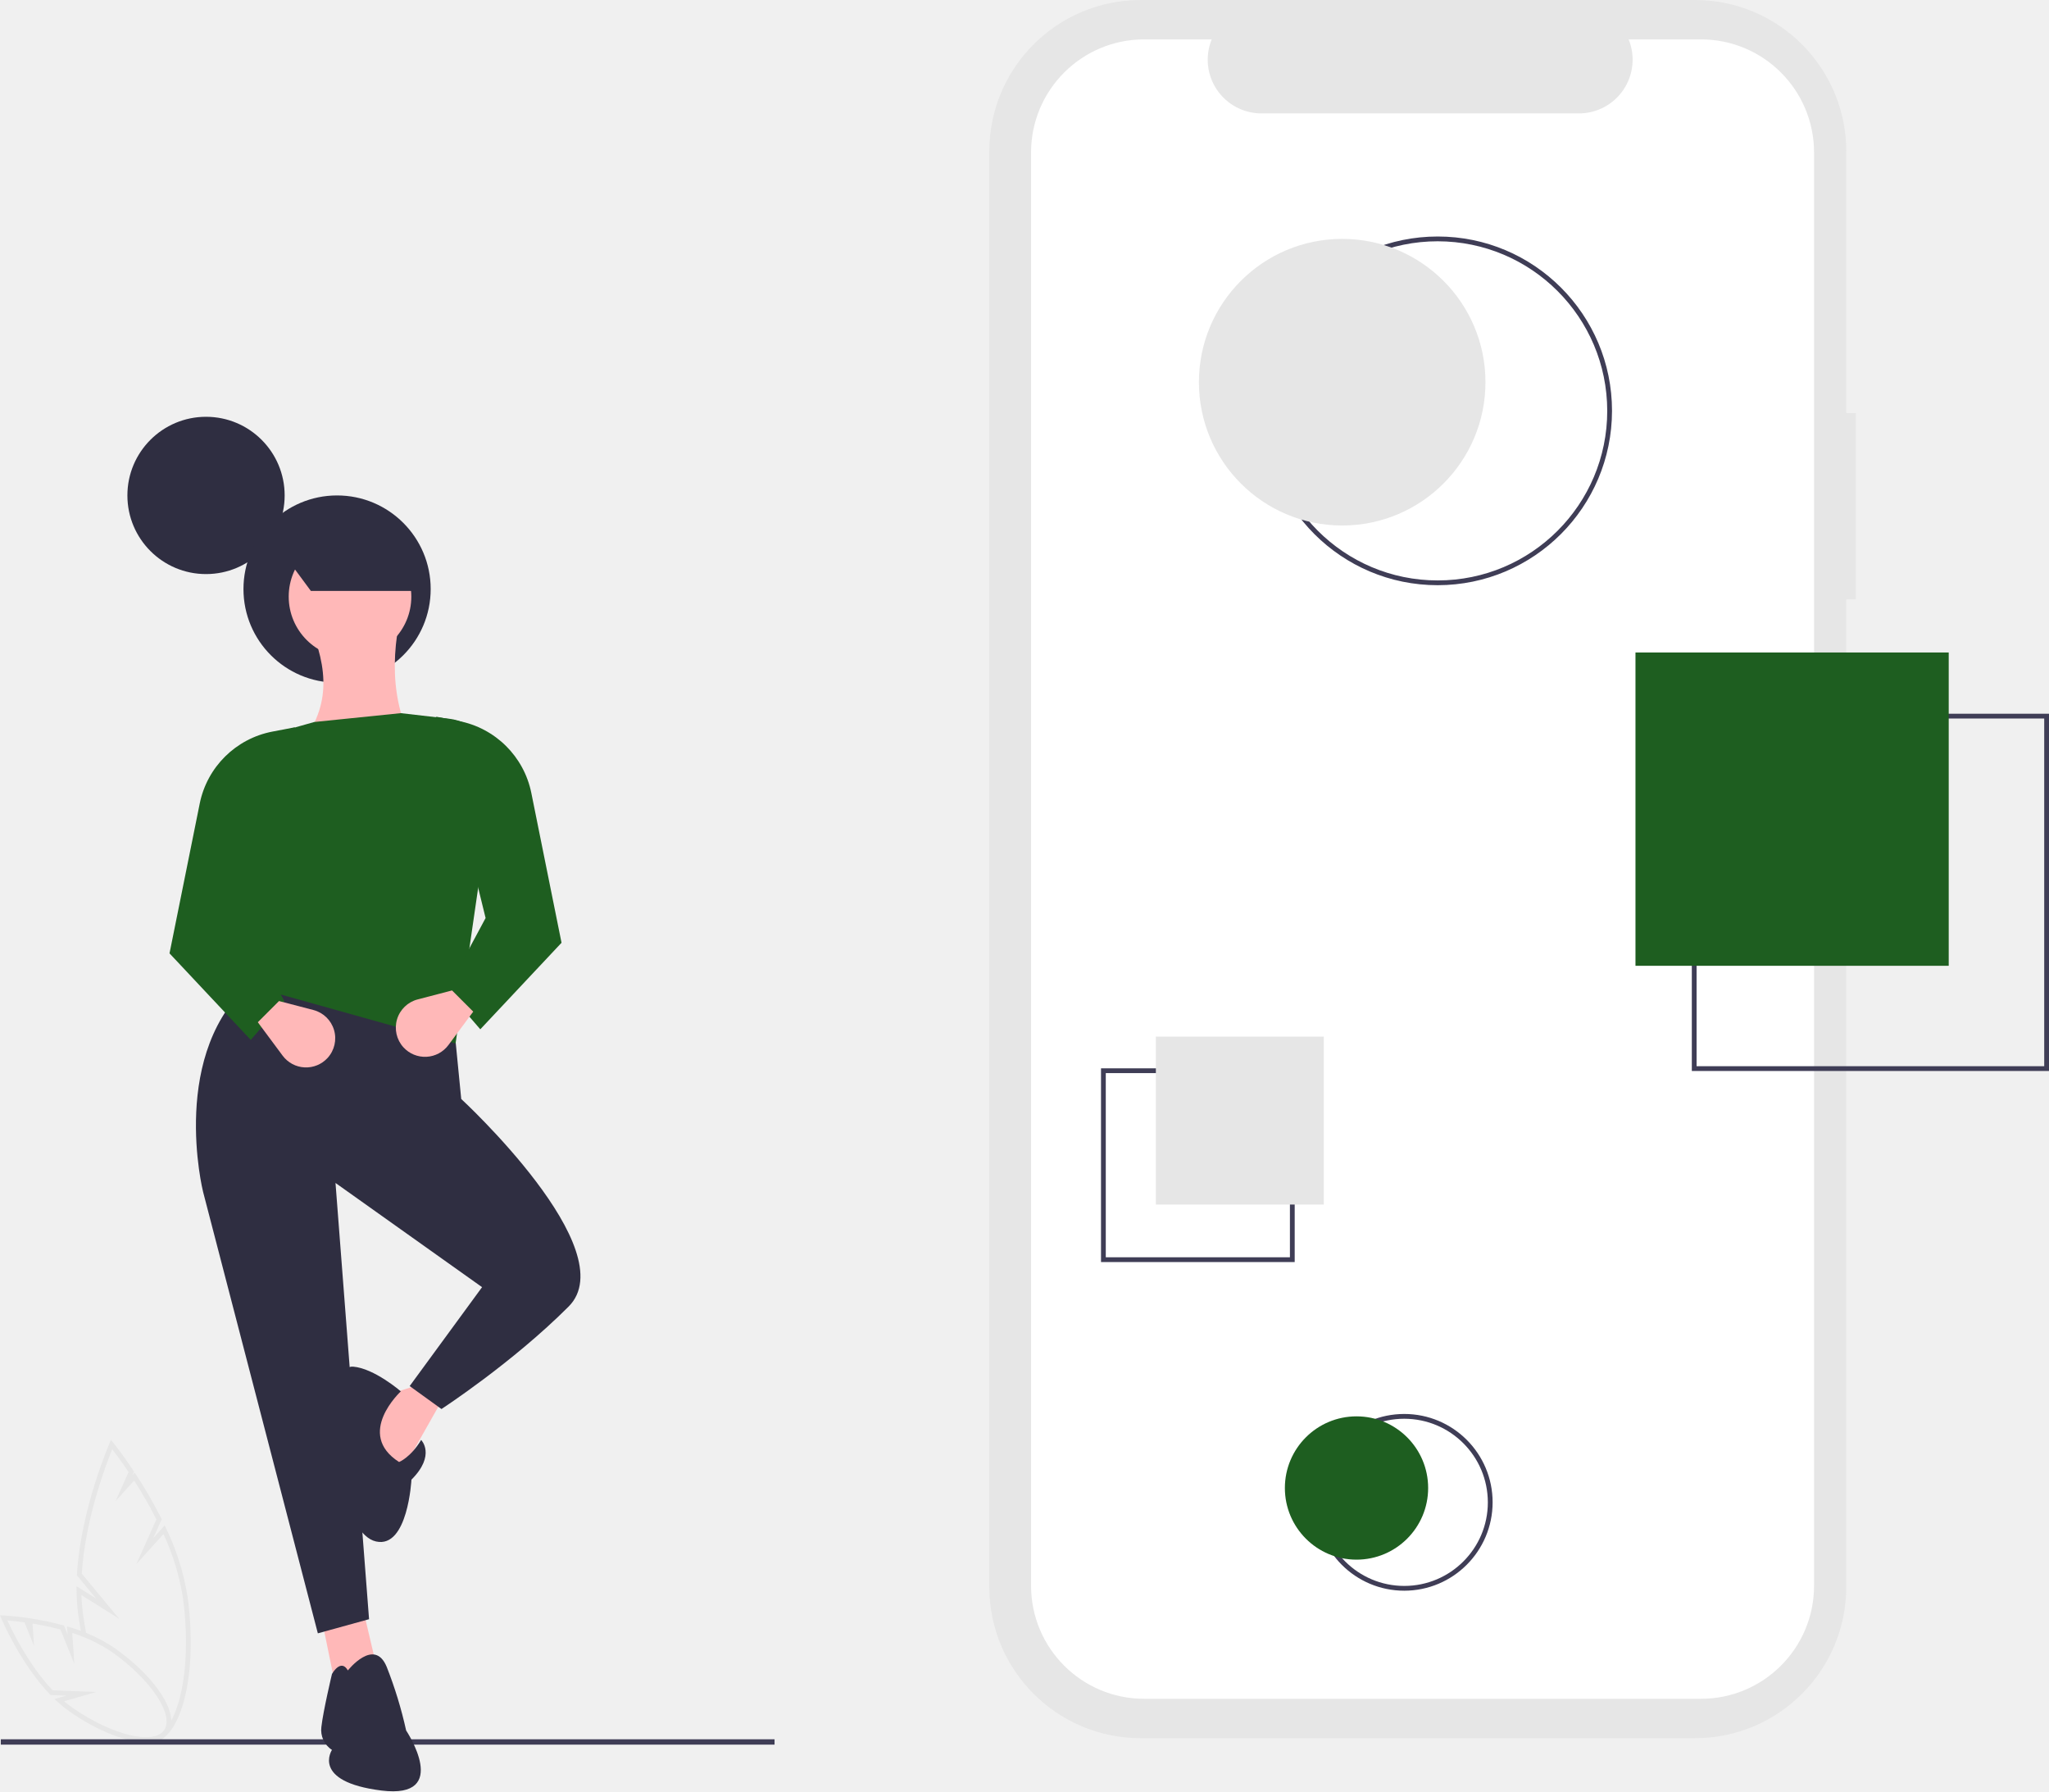
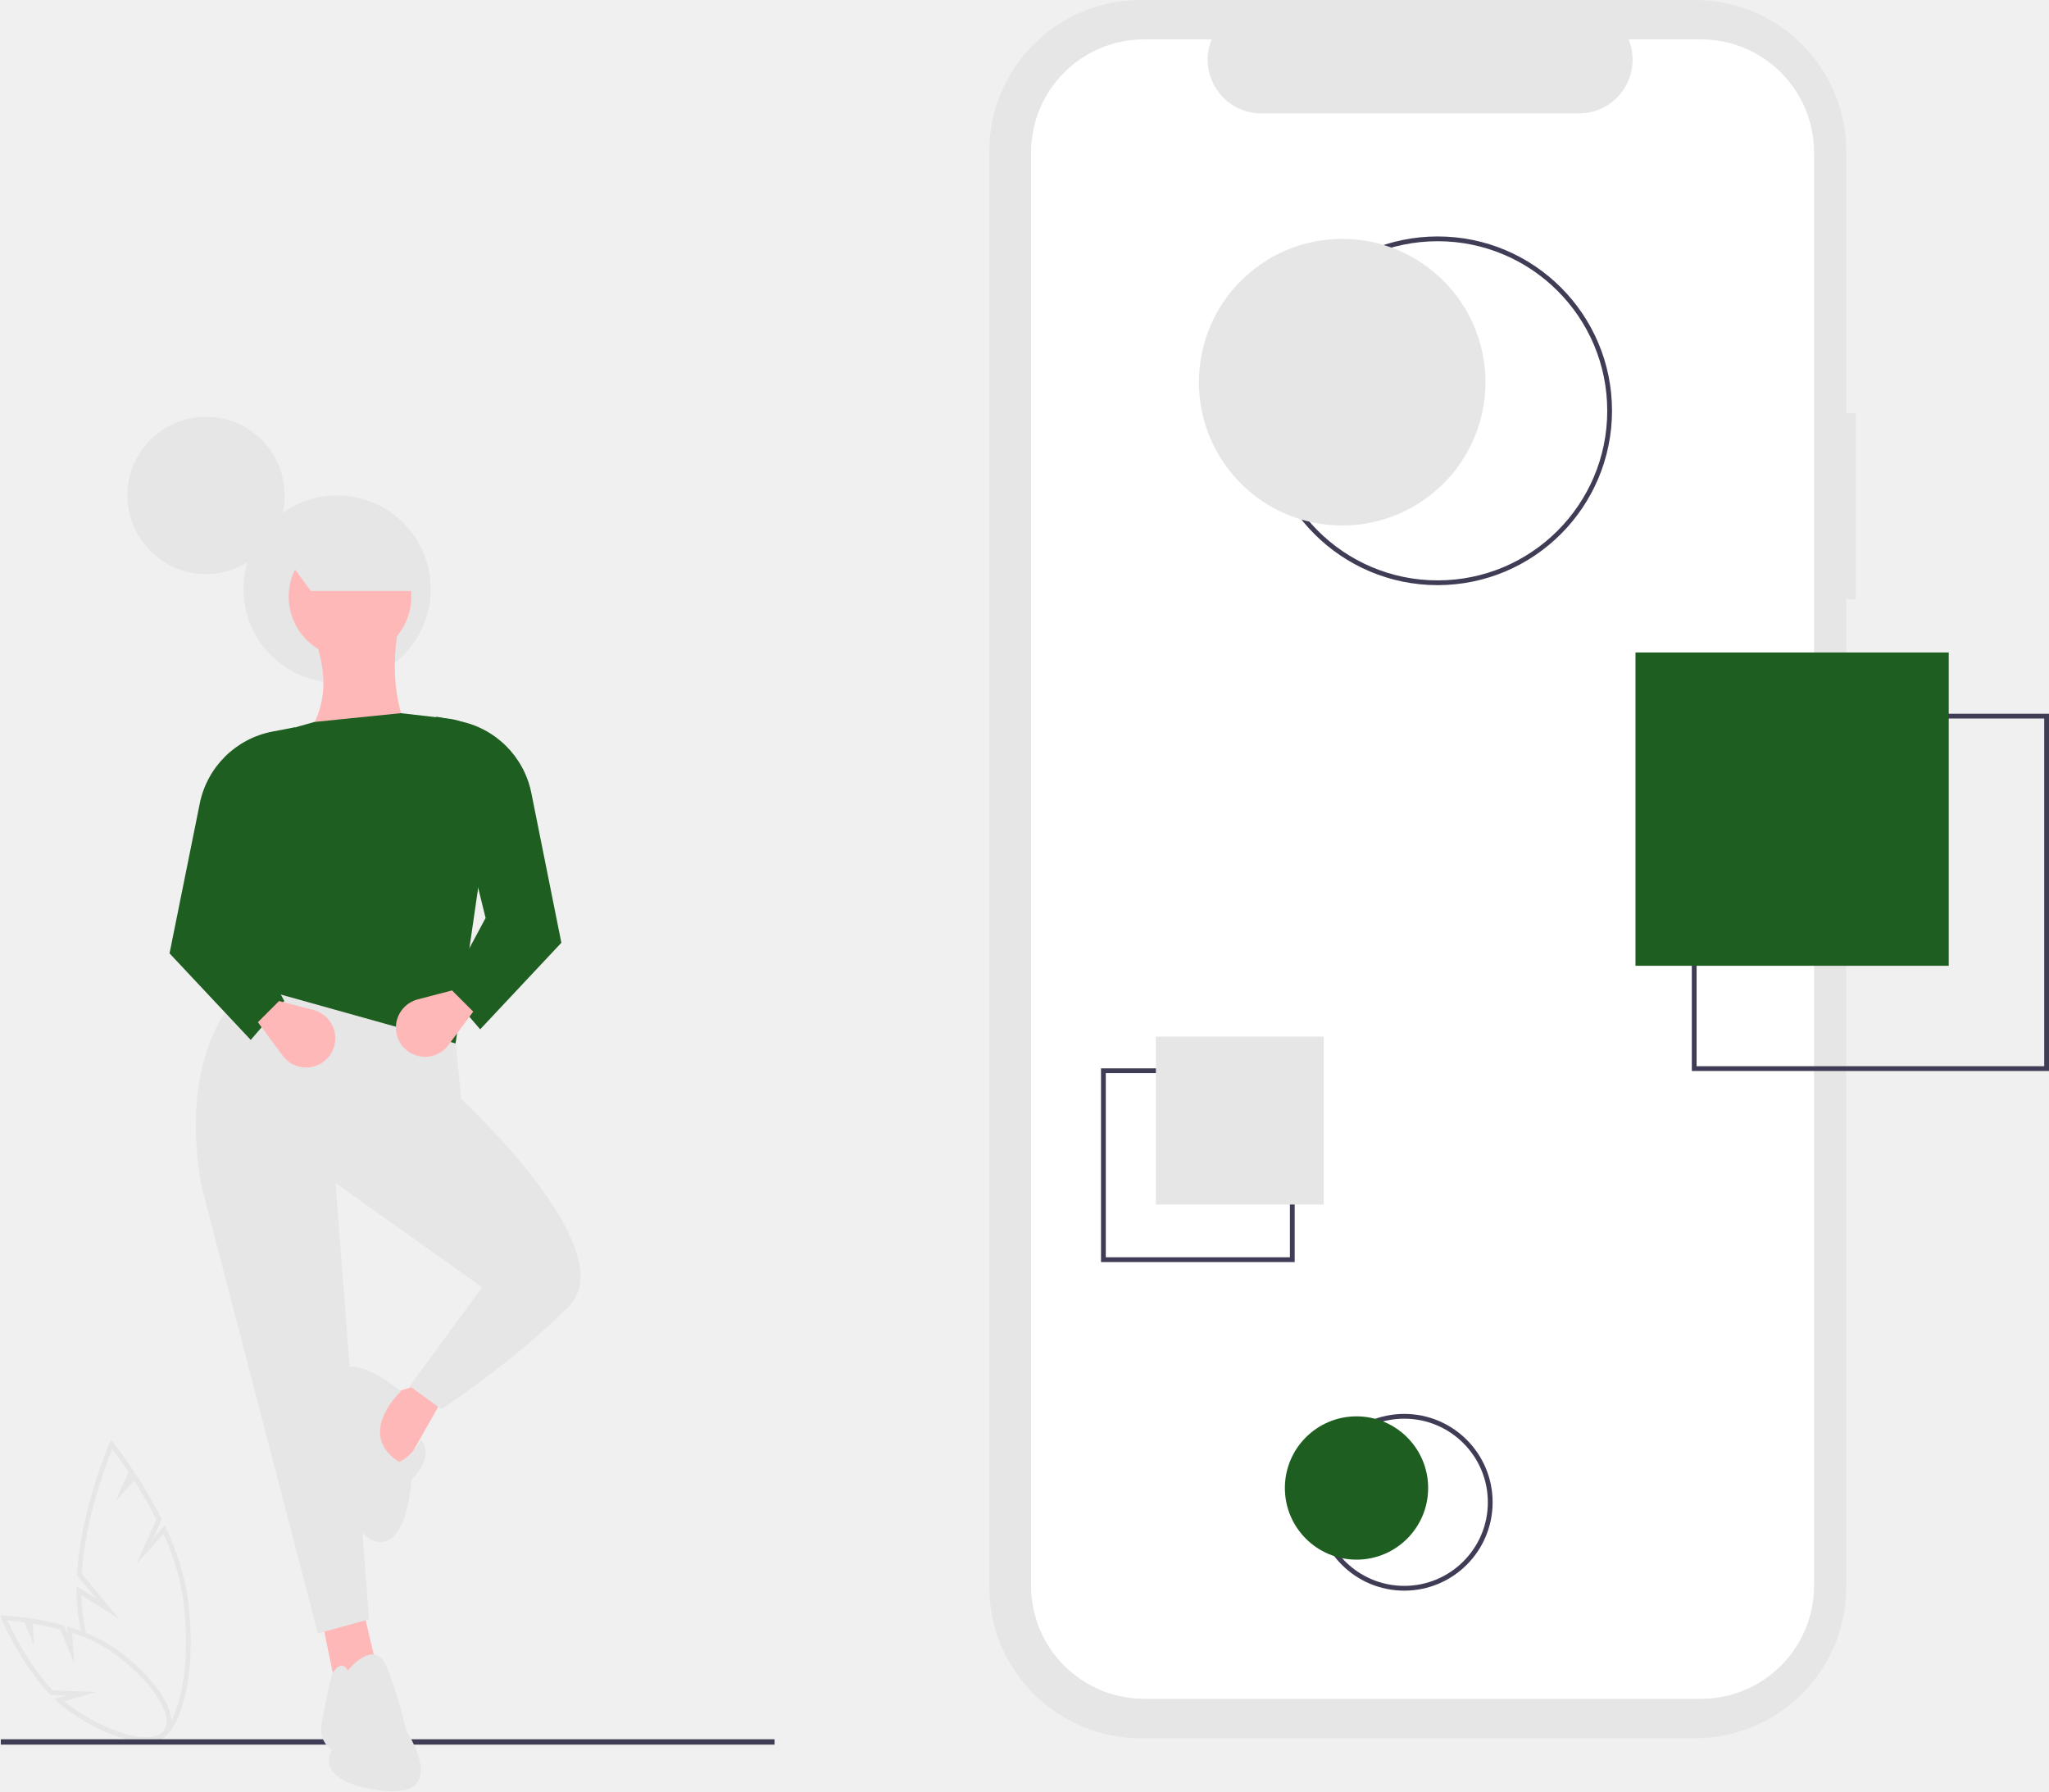
- <svg xmlns="http://www.w3.org/2000/svg" id="ae172ca5-b526-4039-8daf-e6c3aac0c67e" data-name="Layer 1" width="858.081" height="750.015" viewBox="0 0 858.081 750.015">
-   <path d="M249.566,743.898a102.532,102.532,0,0,0-8.998-28.887l-.643-1.33-4.776,5.296,3.539-7.888-.231-.458a188.613,188.613,0,0,0-10.368-17.989l-.702-1.074-.936,1.038.655-1.461-.328-.492c-4.686-7.029-8.286-11.474-8.322-11.519l-1.018-1.253-.655,1.494c-.12.274-12.019,27.692-13.595,54.786l-.025.422,8.008,9.68-8.167-5.127.014,1.861a79.262,79.262,0,0,0,.649,9.522q.54,4.075,1.27,7.957a4.243,4.243,0,0,1,2.172.677q-.846-4.338-1.46-8.916c-.315-2.437-.514-4.912-.593-7.381l15.797,9.918-15.644-18.909c1.424-22.907,10.265-45.986,12.747-52.078,1.332,1.728,3.845,5.081,6.851,9.561l-5.464,12.182,7.791-8.638a186.512,186.512,0,0,1,9.322,16.252l-8.415,18.758,11.377-12.615a100.382,100.382,0,0,1,8.171,26.92c1.991,15.041,1.603,29.49-1.095,40.686-2.583,10.725-7.137,17.317-12.493,18.087a8.466,8.466,0,0,1-3.3-.196,4.898,4.898,0,0,1-2.961.904h-.292a11.607,11.607,0,0,0,5.424,1.457,9.84,9.84,0,0,0,1.403-.101c6.297-.904,11.326-7.881,14.159-19.643C251.191,773.952,251.595,759.221,249.566,743.898Z" transform="translate(-170.9597 -74.99261)" fill="#e6e6e6" />
-   <path d="M231.943,804.354c-8.237,0-20.113-4.531-31.892-12.779a50.891,50.891,0,0,1-4.957-3.985l-1.319-1.205,4.988-1.437-6.642-.243-.28-.294c-12.45-13.039-20.198-31.457-20.275-31.641l-.605-1.455,1.574.071c.157.007,3.899.184,9.524.981l.351.05v-.003l1.233.188a123.751,123.751,0,0,1,13.629,2.864l.479.13,1.497,3.687-.227-3.307,1.373.396a66.228,66.228,0,0,1,18.328,8.497c17.914,12.544,27.826,28.222,22.586,35.704C239.516,803.132,236.219,804.353,231.943,804.354Zm-34.143-17.048c1.094.927,2.233,1.809,3.401,2.632,16.407,11.489,34.023,15.834,38.468,9.489,4.444-6.346-5.666-21.415-22.075-32.905a64.161,64.161,0,0,0-16.381-7.814l.887,12.917-5.828-14.355c-3.838-1.019-7.765-1.856-11.696-2.496l.644,9.375-4.011-9.88c-3.108-.427-5.613-.658-7.137-.776,2.078,4.562,8.943,18.651,18.937,29.244l18.33.671Z" transform="translate(-170.9597 -74.99261)" fill="#e6e6e6" />
-   <rect x="0.337" y="728.233" width="324.033" height="2.241" fill="#3f3d56" />
-   <path d="M948.145,247.94H944.146V138.395a63.402,63.402,0,0,0-63.402-63.402H648.657a63.402,63.402,0,0,0-63.402,63.402V739.369a63.402,63.402,0,0,0,63.402,63.402H880.744a63.402,63.402,0,0,0,63.402-63.402V325.916h3.999Z" transform="translate(-170.9597 -74.99261)" fill="#e6e6e6" />
-   <path d="M883.302,91.488h-30.295a22.495,22.495,0,0,1-20.827,30.991H699.221a22.495,22.495,0,0,1-20.827-30.991H650.098A47.348,47.348,0,0,0,602.75,138.835V738.928a47.348,47.348,0,0,0,47.348,47.348H883.302a47.348,47.348,0,0,0,47.348-47.348h0V138.835a47.348,47.348,0,0,0-47.348-47.348Z" transform="translate(-170.9597 -74.99261)" fill="#fff" />
-   <path d="M773.04,320.016a73,73,0,1,1,73-73A73.083,73.083,0,0,1,773.04,320.016Zm0-144a71,71,0,1,0,71,71A71.081,71.081,0,0,0,773.04,176.016Z" transform="translate(-170.9597 -74.99261)" fill="#3f3d56" />
-   <path d="M759.04,741.016a37,37,0,1,1,37-37A37.041,37.041,0,0,1,759.04,741.016Zm0-72a35,35,0,1,0,35,35A35.04,35.04,0,0,0,759.04,669.016Z" transform="translate(-170.9597 -74.99261)" fill="#3f3d56" />
-   <path d="M1029.04,523.411H879.461V373.833h149.579Zm-147.579-2h145.579V375.833H881.461Z" transform="translate(-170.9597 -74.99261)" fill="#3f3d56" />
-   <path d="M713.153,603.412h-81.112V522.3h81.112Zm-79.112-2h77.112V524.3h-77.112Z" transform="translate(-170.9597 -74.99261)" fill="#3f3d56" />
-   <circle cx="86.279" cy="207.438" r="32.928" fill="#2f2e41" />
-   <circle cx="141.16" cy="246.638" r="39.2" fill="#2f2e41" />
-   <path d="M357.312,659.033l-19.227,34.017S312.942,667.907,326.253,661.252l20.706-6.655Z" transform="translate(-170.9597 -74.99261)" fill="#ffb8b8" />
-   <polygon points="152.335 674.998 158.251 700.141 140.503 706.057 134.587 677.217 152.335 674.998" fill="#ffb8b8" />
-   <path d="M360.301,496.233l3.812,38.897s68.627,63.265,44.964,86.928-53.244,42.891-53.244,42.891l-13.311-9.613L372.841,613.924,311.463,570.294,325.513,752.949l-21.445,5.916-48.067-184.874s-14.79-59.16,21.445-88.739Z" transform="translate(-170.9597 -74.99261)" fill="#2f2e41" />
-   <path d="M316.639,774.394s11.092-14.05,16.269-1.479a175.693,175.693,0,0,1,8.134,26.622s19.227,28.84-10.353,25.143S309.984,807.672,309.984,807.672a9.903,9.903,0,0,1-4.437-9.613c.739-6.655,4.437-22.185,4.437-22.185S313.682,769.218,316.639,774.394Z" transform="translate(-170.9597 -74.99261)" fill="#2f2e41" />
-   <path d="M347.329,677.89s6.286,6.286-4.067,16.639c0,0-1.479,28.84-14.79,25.882s-17.748-39.193-16.269-42.891-2.218-31.059,6.655-30.319,19.966,10.353,19.966,10.353-19.227,17.748-.74,29.58C338.085,687.134,342.892,685.285,347.329,677.89Z" transform="translate(-170.9597 -74.99261)" fill="#2f2e41" />
-   <path d="M292.236,392.076l56.202,1.479c-12.385-17.576-14.716-38.31-9.613-61.378l-36.975,7.395C308.97,358.398,309.093,374.548,292.236,392.076Z" transform="translate(-170.9597 -74.99261)" fill="#ffb8b8" />
-   <path d="M274.488,487.47l87.26,24.403,16.747-115.368a22.209,22.209,0,0,0-19.616-20.603l-20.055-2.314-36.235,3.697L285.451,382.129A22.128,22.128,0,0,0,269.364,404.421Z" transform="translate(-170.9597 -74.99261)" fill="#1e5e20" />
-   <path d="M358.051,489.689l14.05,16.269,34.017-36.235-12.647-62.706a38.43,38.43,0,0,0-30.444-30.147l-9.414-1.803,20.706,84.302Z" transform="translate(-170.9597 -74.99261)" fill="#1e5e20" />
-   <path d="M358.748,512.557l10.395-13.994-8.874-8.874-14.413,3.76a12.218,12.218,0,0,0-5.933,20.066l0,0A12.218,12.218,0,0,0,358.748,512.557Z" transform="translate(-170.9597 -74.99261)" fill="#ffb8b8" />
-   <path d="M290.018,494.126l-14.05,16.269-34.017-36.235,12.647-62.706a38.43,38.43,0,0,1,30.444-30.147l9.414-1.803-20.706,84.302Z" transform="translate(-170.9597 -74.99261)" fill="#1e5e20" />
-   <path d="M289.321,516.994l-10.395-13.994,8.874-8.874,14.413,3.76a12.218,12.218,0,0,1,5.933,20.066l0,0A12.218,12.218,0,0,1,289.321,516.994Z" transform="translate(-170.9597 -74.99261)" fill="#ffb8b8" />
-   <circle cx="146.579" cy="249.809" r="25.673" fill="#ffb8b8" />
-   <path d="M345.048,322.415H301.143L287.815,304.383c13.112-11.477,29.523-13.534,47.824-10.192Z" transform="translate(-170.9597 -74.99261)" fill="#2f2e41" />
-   <circle cx="562.081" cy="160.023" r="60" fill="#e6e6e6" />
-   <rect x="684.905" y="273.194" width="131.181" height="131.181" fill="#1e5e20" />
-   <rect x="655.016" y="509.016" width="70.322" height="70.322" transform="translate(1209.394 1013.36) rotate(-180)" fill="#e6e6e6" />
-   <circle cx="568.081" cy="623.023" r="30" fill="#1e5e20" />
+ <svg xmlns="http://www.w3.org/2000/svg" id="ae172ca5-b526-4039-8daf-e6c3aac0c67e" viewBox="0 0 858.08 750.01">
+   <defs>
+     <style>.cls-1{fill:#e6e6e6;}.cls-2{fill:#3f3d56;}.cls-3{fill:#fff;}.cls-4{fill:#ffb8b8;}.cls-5{fill:#1e5e20;}</style>
+   </defs>
+   <path class="cls-1" d="M78.61,668.91a102.68,102.68,0,0,0-9-28.89L69,638.69,64.19,644l3.54-7.89-.23-.46a191,191,0,0,0-10.37-18l-.7-1.07-.94,1,.66-1.46-.33-.49c-4.69-7-8.29-11.47-8.32-11.52l-1-1.25-.66,1.49c-.12.28-12,27.69-13.59,54.79l0,.42,8,9.68L32,664.14l0,1.86a77.83,77.83,0,0,0,.65,9.53c.36,2.71.78,5.37,1.27,8a4.3,4.3,0,0,1,2.17.68q-.84-4.33-1.46-8.91c-.32-2.44-.51-4.92-.59-7.39l15.79,9.92L34.25,658.87c1.42-22.9,10.26-46,12.75-52.07,1.33,1.72,3.84,5.08,6.85,9.56l-5.47,12.18,7.79-8.64q5.07,7.89,9.33,16.25l-8.42,18.76,11.38-12.62a100.72,100.72,0,0,1,8.17,26.92c2,15,1.6,29.49-1.1,40.69C73,720.63,68.4,727.22,63,728a8.55,8.55,0,0,1-3.3-.2,4.89,4.89,0,0,1-3,.91h-.29a11.56,11.56,0,0,0,5.42,1.45,9.32,9.32,0,0,0,1.4-.1c6.3-.9,11.33-7.88,14.16-19.64C80.23,699,80.64,684.23,78.61,668.91Z" transform="translate(0 0)" />
+   <path class="cls-1" d="M61,729.36c-8.23,0-20.11-4.53-31.89-12.78a51.13,51.13,0,0,1-5-4l-1.32-1.21,5-1.43-6.64-.25-.28-.29C8.43,696.38.68,678,.61,677.78L0,676.32l1.57.07c.16,0,3.9.19,9.53,1l.35,0h0l1.23.19a123.53,123.53,0,0,1,13.63,2.86l.48.13,1.5,3.69L28.06,681l1.37.4a66.08,66.08,0,0,1,18.33,8.5c17.91,12.54,27.83,28.22,22.59,35.7C68.56,728.14,65.26,729.36,61,729.36ZM26.84,712.31c1.09.93,2.23,1.81,3.4,2.64,16.41,11.48,34,15.83,38.47,9.48S63,703,46.63,691.53a63.74,63.74,0,0,0-16.38-7.81l.89,12.91-5.83-14.35c-3.84-1-7.76-1.86-11.69-2.5l.64,9.38-4-9.88c-3.11-.43-5.61-.66-7.14-.78,2.08,4.56,8.94,18.65,18.94,29.24l18.33.67Z" transform="translate(0 0)" />
+   <rect class="cls-2" x="0.34" y="728.23" width="324.03" height="2.24" />
+   <path class="cls-1" d="M777.19,173h-4V63.4A63.41,63.41,0,0,0,709.78,0H477.7a63.4,63.4,0,0,0-63.4,63.4v601a63.4,63.4,0,0,0,63.4,63.4H709.78a63.41,63.41,0,0,0,63.41-63.4V250.92h4Z" transform="translate(0 0)" />
+   <path class="cls-3" d="M712.34,16.49H682.05a22.51,22.51,0,0,1-20.83,31h-133a22.52,22.52,0,0,1-20.83-31H479.14a47.35,47.35,0,0,0-47.35,47.35h0v600.1a47.35,47.35,0,0,0,47.35,47.34h233.2a47.35,47.35,0,0,0,47.35-47.34h0V63.84a47.35,47.35,0,0,0-47.35-47.35Z" transform="translate(0 0)" />
+   <path class="cls-2" d="M602.08,245a73,73,0,1,1,73-73h0A73.08,73.08,0,0,1,602.08,245Zm0-144a71,71,0,1,0,71,71,71,71,0,0,0-71-71Z" transform="translate(0 0)" />
+   <path class="cls-2" d="M588.08,666a37,37,0,1,1,37-37A37,37,0,0,1,588.08,666Zm0-72a35,35,0,1,0,35,35h0A35,35,0,0,0,588.08,594Z" transform="translate(0 0)" />
+   <path class="cls-2" d="M858.08,448.42H708.5V298.84H858.08Zm-147.58-2H856.08V300.84H710.5Z" transform="translate(0 0)" />
+   <path class="cls-2" d="M542.19,528.42H461.08V447.31h81.11Zm-79.11-2h77.11V449.31H463.08Z" transform="translate(0 0)" />
+   <circle class="cls-1" cx="86.28" cy="207.44" r="32.93" />
+   <circle class="cls-1" cx="141.16" cy="246.64" r="39.2" />
+   <path class="cls-4" d="M186.35,584l-19.22,34s-25.15-25.15-11.84-31.8L176,579.6Z" transform="translate(0 0)" />
+   <polygon class="cls-4" points="152.34 675 158.25 700.14 140.5 706.06 134.59 677.22 152.34 675" />
+   <path class="cls-1" d="M189.34,421.24l3.81,38.9s68.63,63.26,45,86.93S184.87,590,184.87,590l-13.31-9.62,30.32-41.41L140.5,495.3,154.55,678l-21.44,5.91L85,499s-14.79-59.16,21.45-88.74Z" transform="translate(0 0)" />
+   <path class="cls-1" d="M145.68,699.4s11.09-14,16.27-1.48a175.81,175.81,0,0,1,8.13,26.62s19.23,28.84-10.35,25.15-20.71-17-20.71-17a9.9,9.9,0,0,1-4.43-9.61c.74-6.66,4.43-22.19,4.43-22.19S142.72,694.23,145.68,699.4Z" transform="translate(0 0)" />
+   <path class="cls-1" d="M176.37,602.9s6.28,6.28-4.07,16.64c0,0-1.48,28.84-14.79,25.88s-17.75-39.19-16.27-42.89-2.22-31.06,6.66-30.32,20,10.35,20,10.35-19.22,17.75-.73,29.58C167.13,612.14,171.93,610.29,176.37,602.9Z" transform="translate(0 0)" />
+   <path class="cls-4" d="M121.28,317.08l56.2,1.48c-12.39-17.57-14.72-38.31-9.62-61.38l-37,7.4C138,283.41,138.13,299.56,121.28,317.08Z" transform="translate(0 0)" />
+   <path class="cls-5" d="M103.53,412.48l87.26,24.4,16.75-115.37a22.21,22.21,0,0,0-19.62-20.6l-20.06-2.31-36.23,3.69-17.14,4.85A22.12,22.12,0,0,0,98.4,329.43Z" transform="translate(0 0)" />
+   <path class="cls-5" d="M187.09,414.7l14,16.27,34-36.24L222.51,332a38.41,38.41,0,0,0-30.44-30.14l-9.42-1.81,20.71,84.31Z" transform="translate(0 0)" />
+   <path class="cls-4" d="M187.79,437.56l10.39-14-8.87-8.87-14.41,3.76A12.22,12.22,0,0,0,169,438.52h0a12.22,12.22,0,0,0,17.26.78A12.34,12.34,0,0,0,187.79,437.56Z" transform="translate(0 0)" />
+   <path class="cls-5" d="M119.06,419.13,105,435.4,71,399.17l12.65-62.71a38.42,38.42,0,0,1,30.44-30.15l9.41-1.8-20.7,84.3Z" transform="translate(0 0)" />
+   <path class="cls-4" d="M118.36,442,108,428l8.87-8.88,14.41,3.76A12.23,12.23,0,0,1,137.19,443h0a12.22,12.22,0,0,1-18.83-1Z" transform="translate(0 0)" />
+   <circle class="cls-4" cx="146.58" cy="249.81" r="25.67" />
+   <path class="cls-1" d="M174.09,247.42H130.18l-13.32-18c13.11-11.48,29.52-13.53,47.82-10.19Z" transform="translate(0 0)" />
+   <circle class="cls-1" cx="562.08" cy="160.02" r="60" />
+   <rect class="cls-5" x="684.91" y="273.19" width="131.18" height="131.18" />
+   <rect class="cls-1" x="484.06" y="434.02" width="70.32" height="70.32" />
+   <circle class="cls-5" cx="568.08" cy="623.02" r="30" />
</svg>
